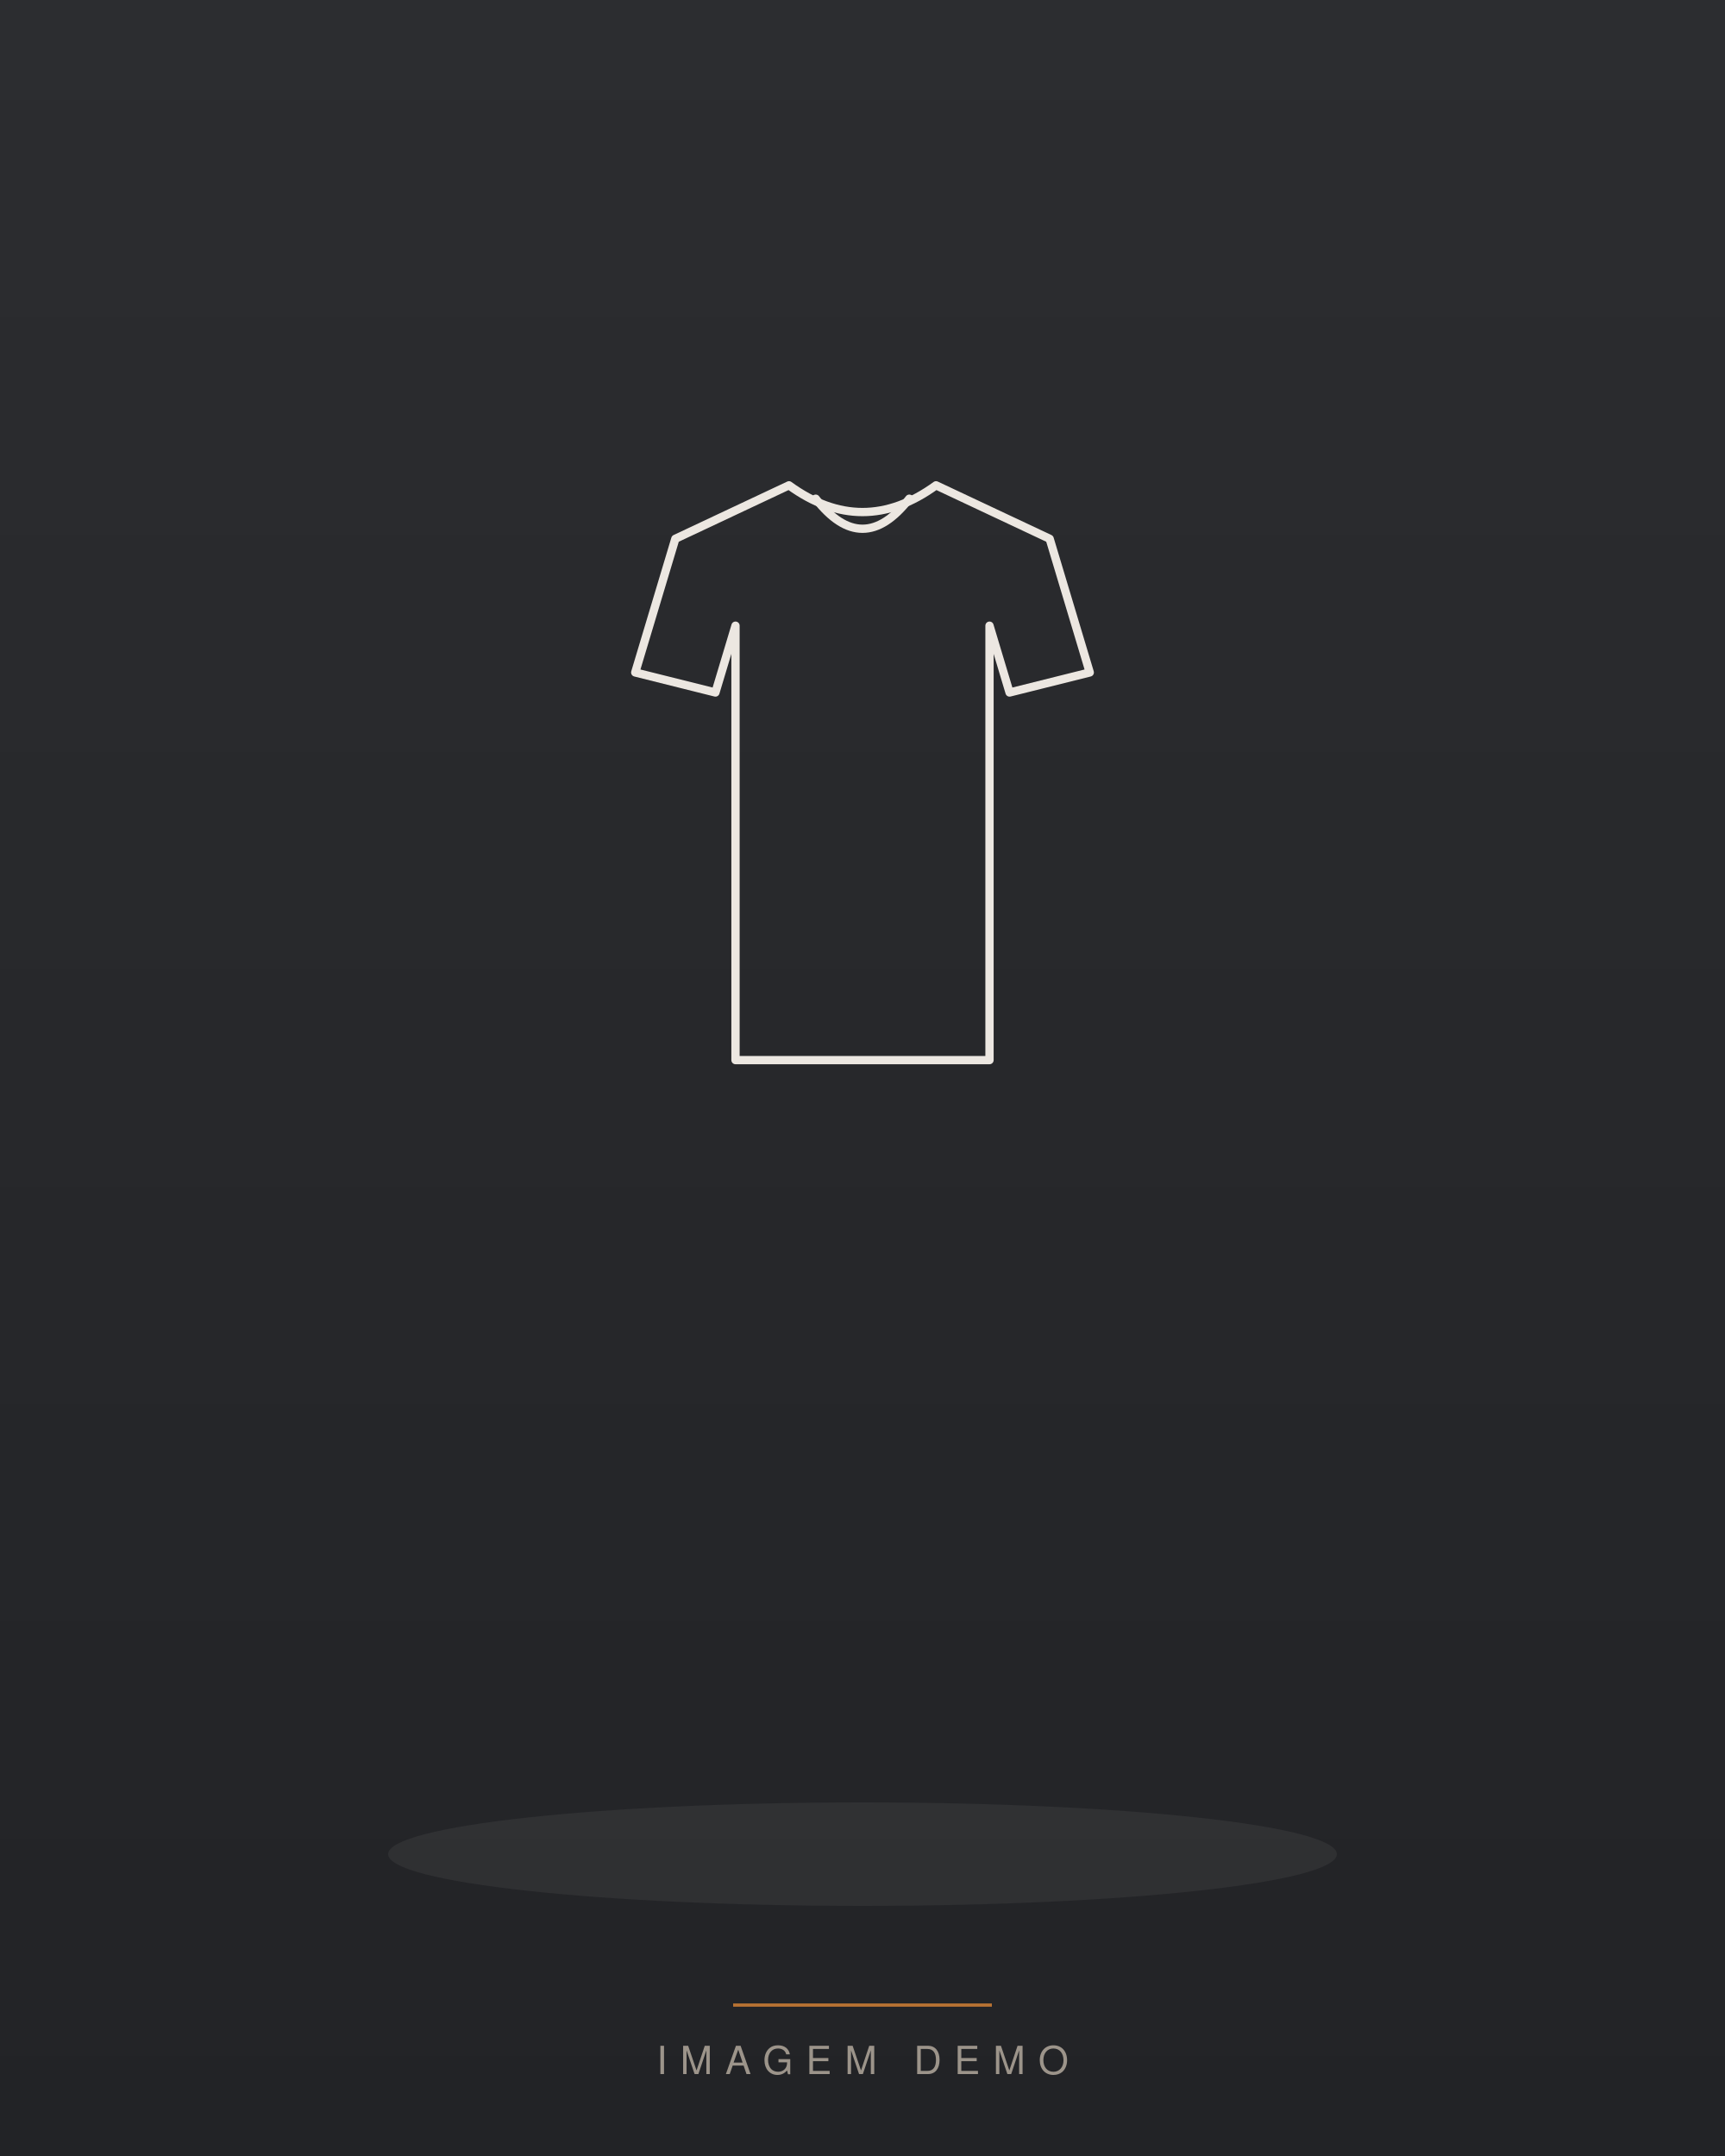
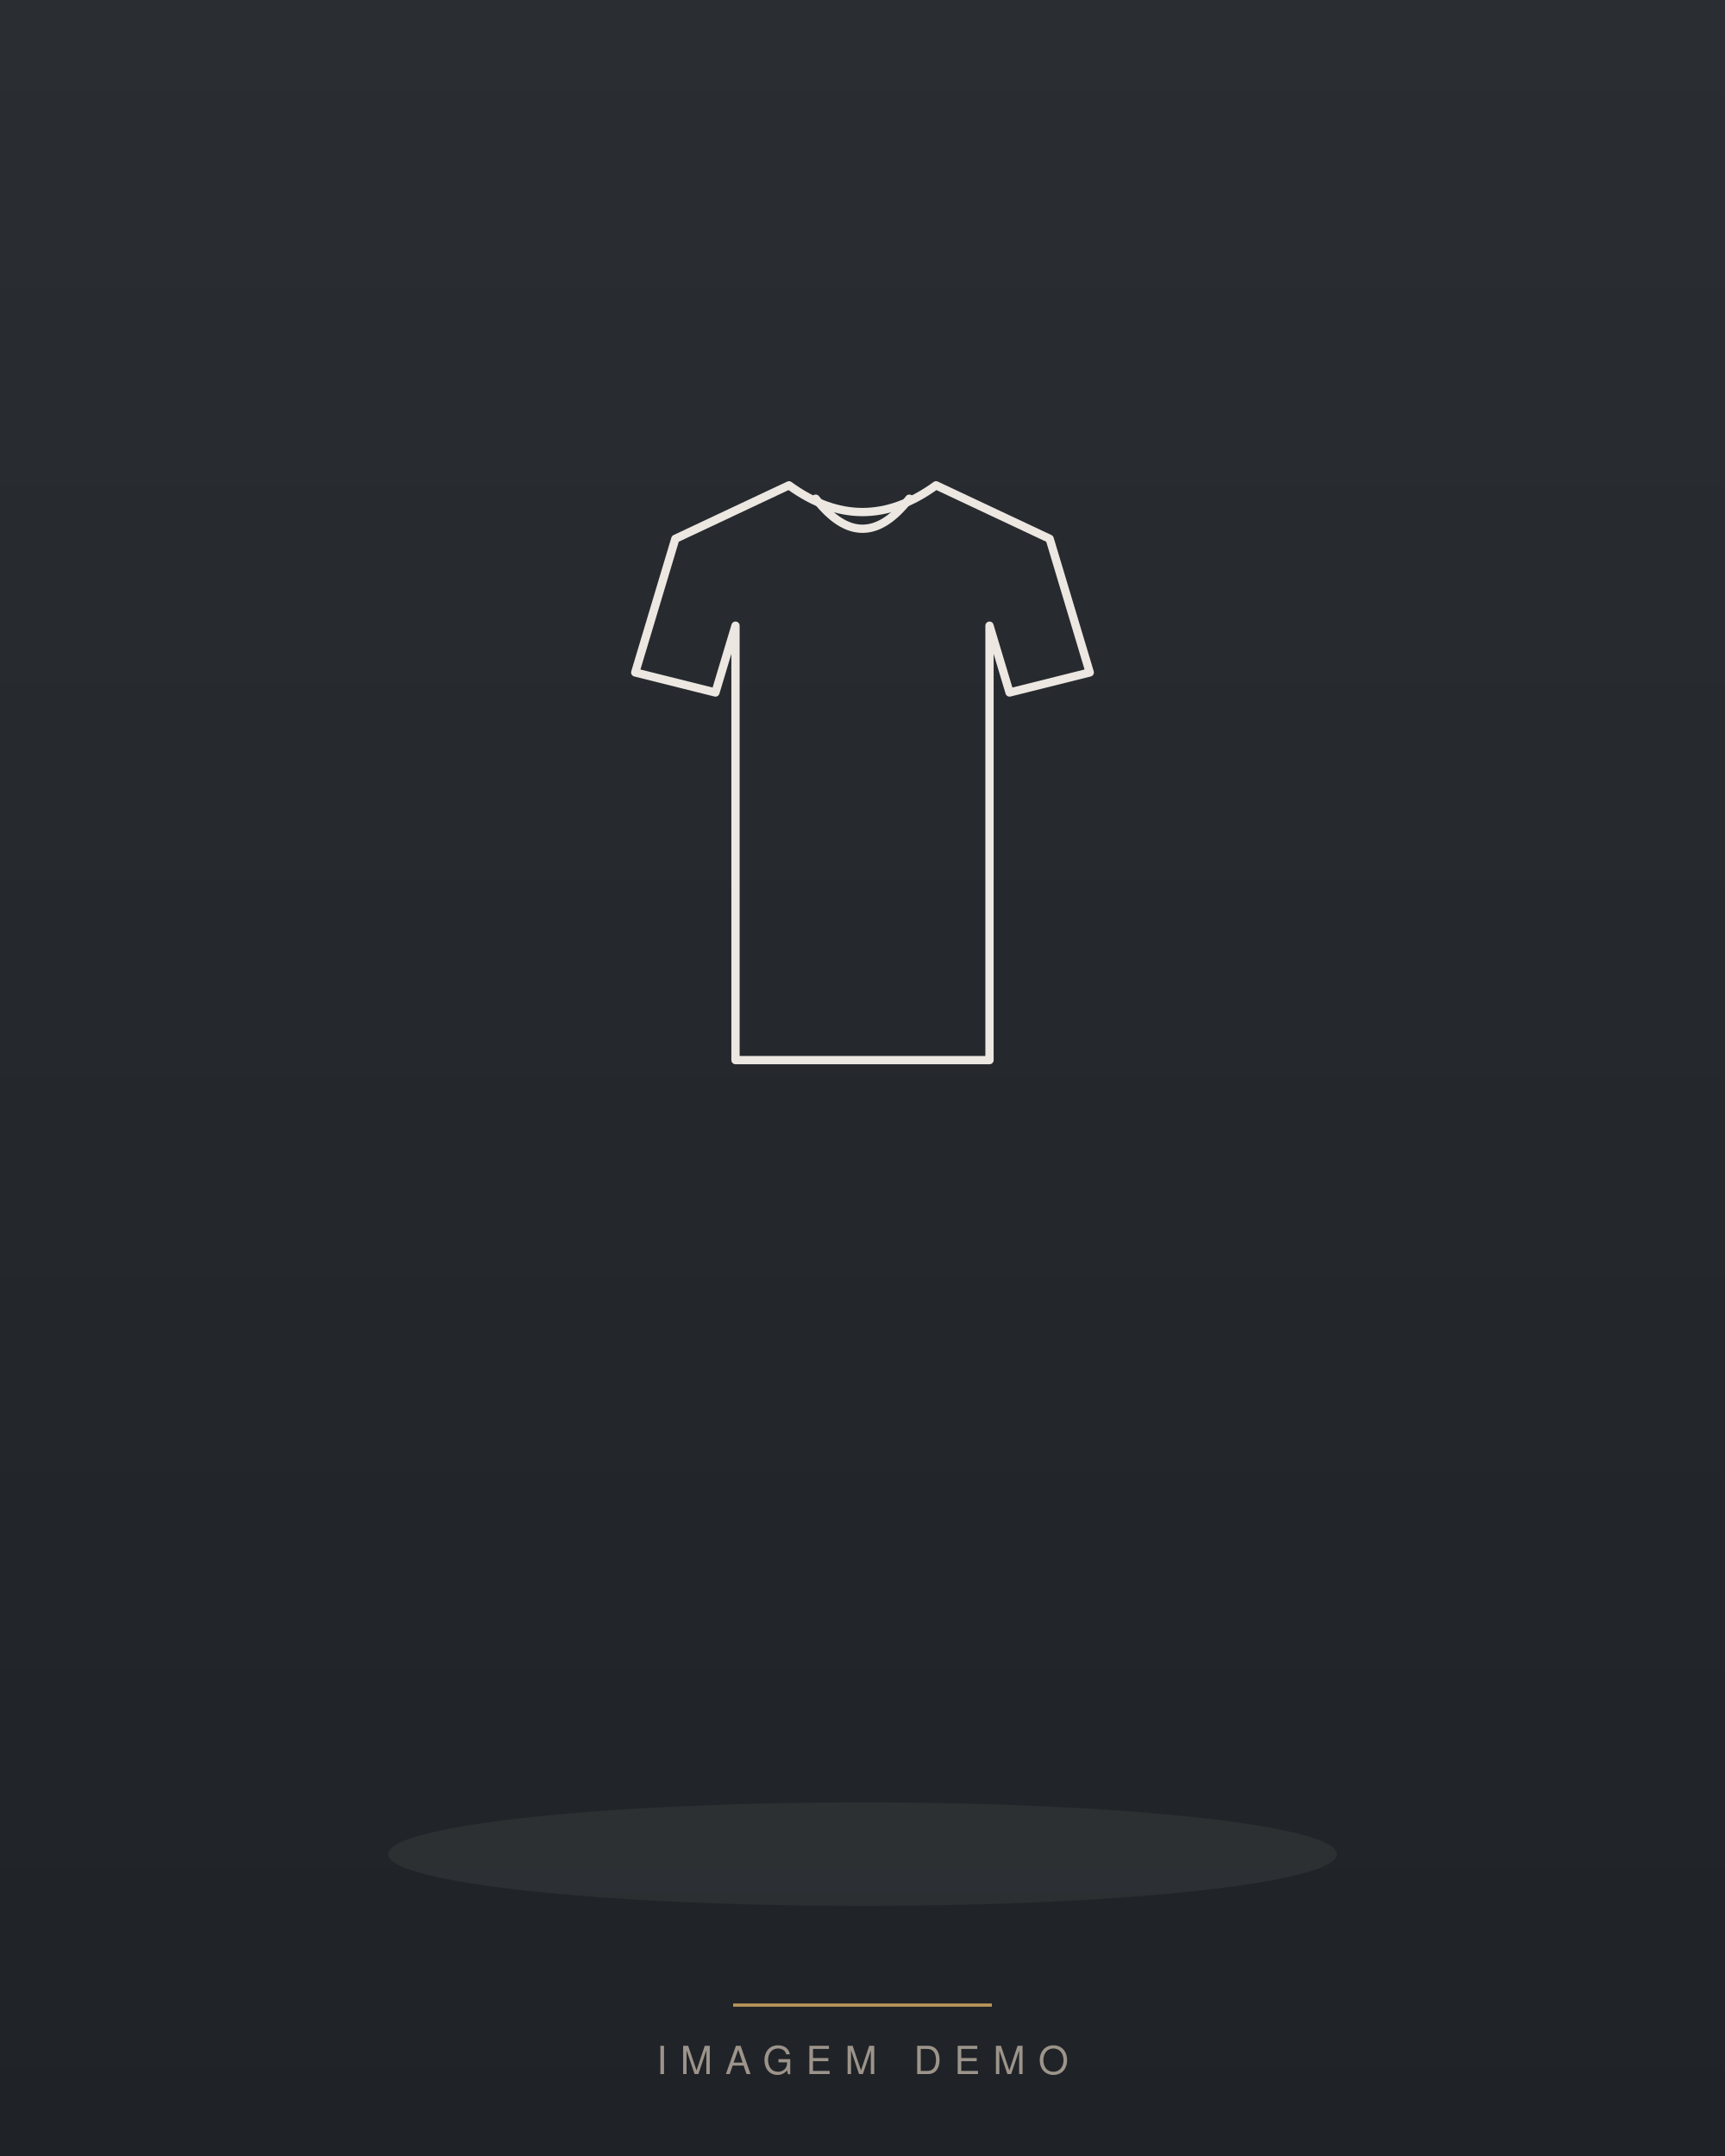
<svg xmlns="http://www.w3.org/2000/svg" viewBox="0 0 800 1000" width="800" height="1000">
  <defs>
    <linearGradient id="g" x1="0" y1="0" x2="0" y2="1">
-       <stop offset="0" stop-color="#2C2D30" />
-       <stop offset="1" stop-color="#222326" />
+       <stop offset="0" stop-color="#2A2D32" />
+       <stop offset="1" stop-color="#1F2226" />
    </linearGradient>
  </defs>
  <rect width="800" height="1000" fill="url(#g)" />
  <ellipse cx="400" cy="860" rx="220" ry="24" fill="#ECE7E1" opacity="0.06" />
  <g transform="translate(245 160) scale(1.55)" fill="none" stroke="#ECE7E1" stroke-width="2.477" stroke-linecap="round" stroke-linejoin="round">
    <path d="M78 42 Q100 58 122 42 L156 58 L168 98 L144 104 L138 84 L138 214 L62 214 L62 84 L56 104 L32 98 L44 58 Z" />
    <path d="M86 46 Q100 64 114 46" />
  </g>
-   <line x1="340" y1="930" x2="460" y2="930" stroke="#B87333" stroke-width="1.5" />
+   <line x1="340" y1="930" x2="460" y2="930" stroke="#B8955C" stroke-width="1.5" />
  <text x="400" y="962" text-anchor="middle" font-family="Helvetica, Arial, sans-serif" font-size="18" letter-spacing="6" fill="#9C948A">IMAGEM DEMO</text>
</svg>
